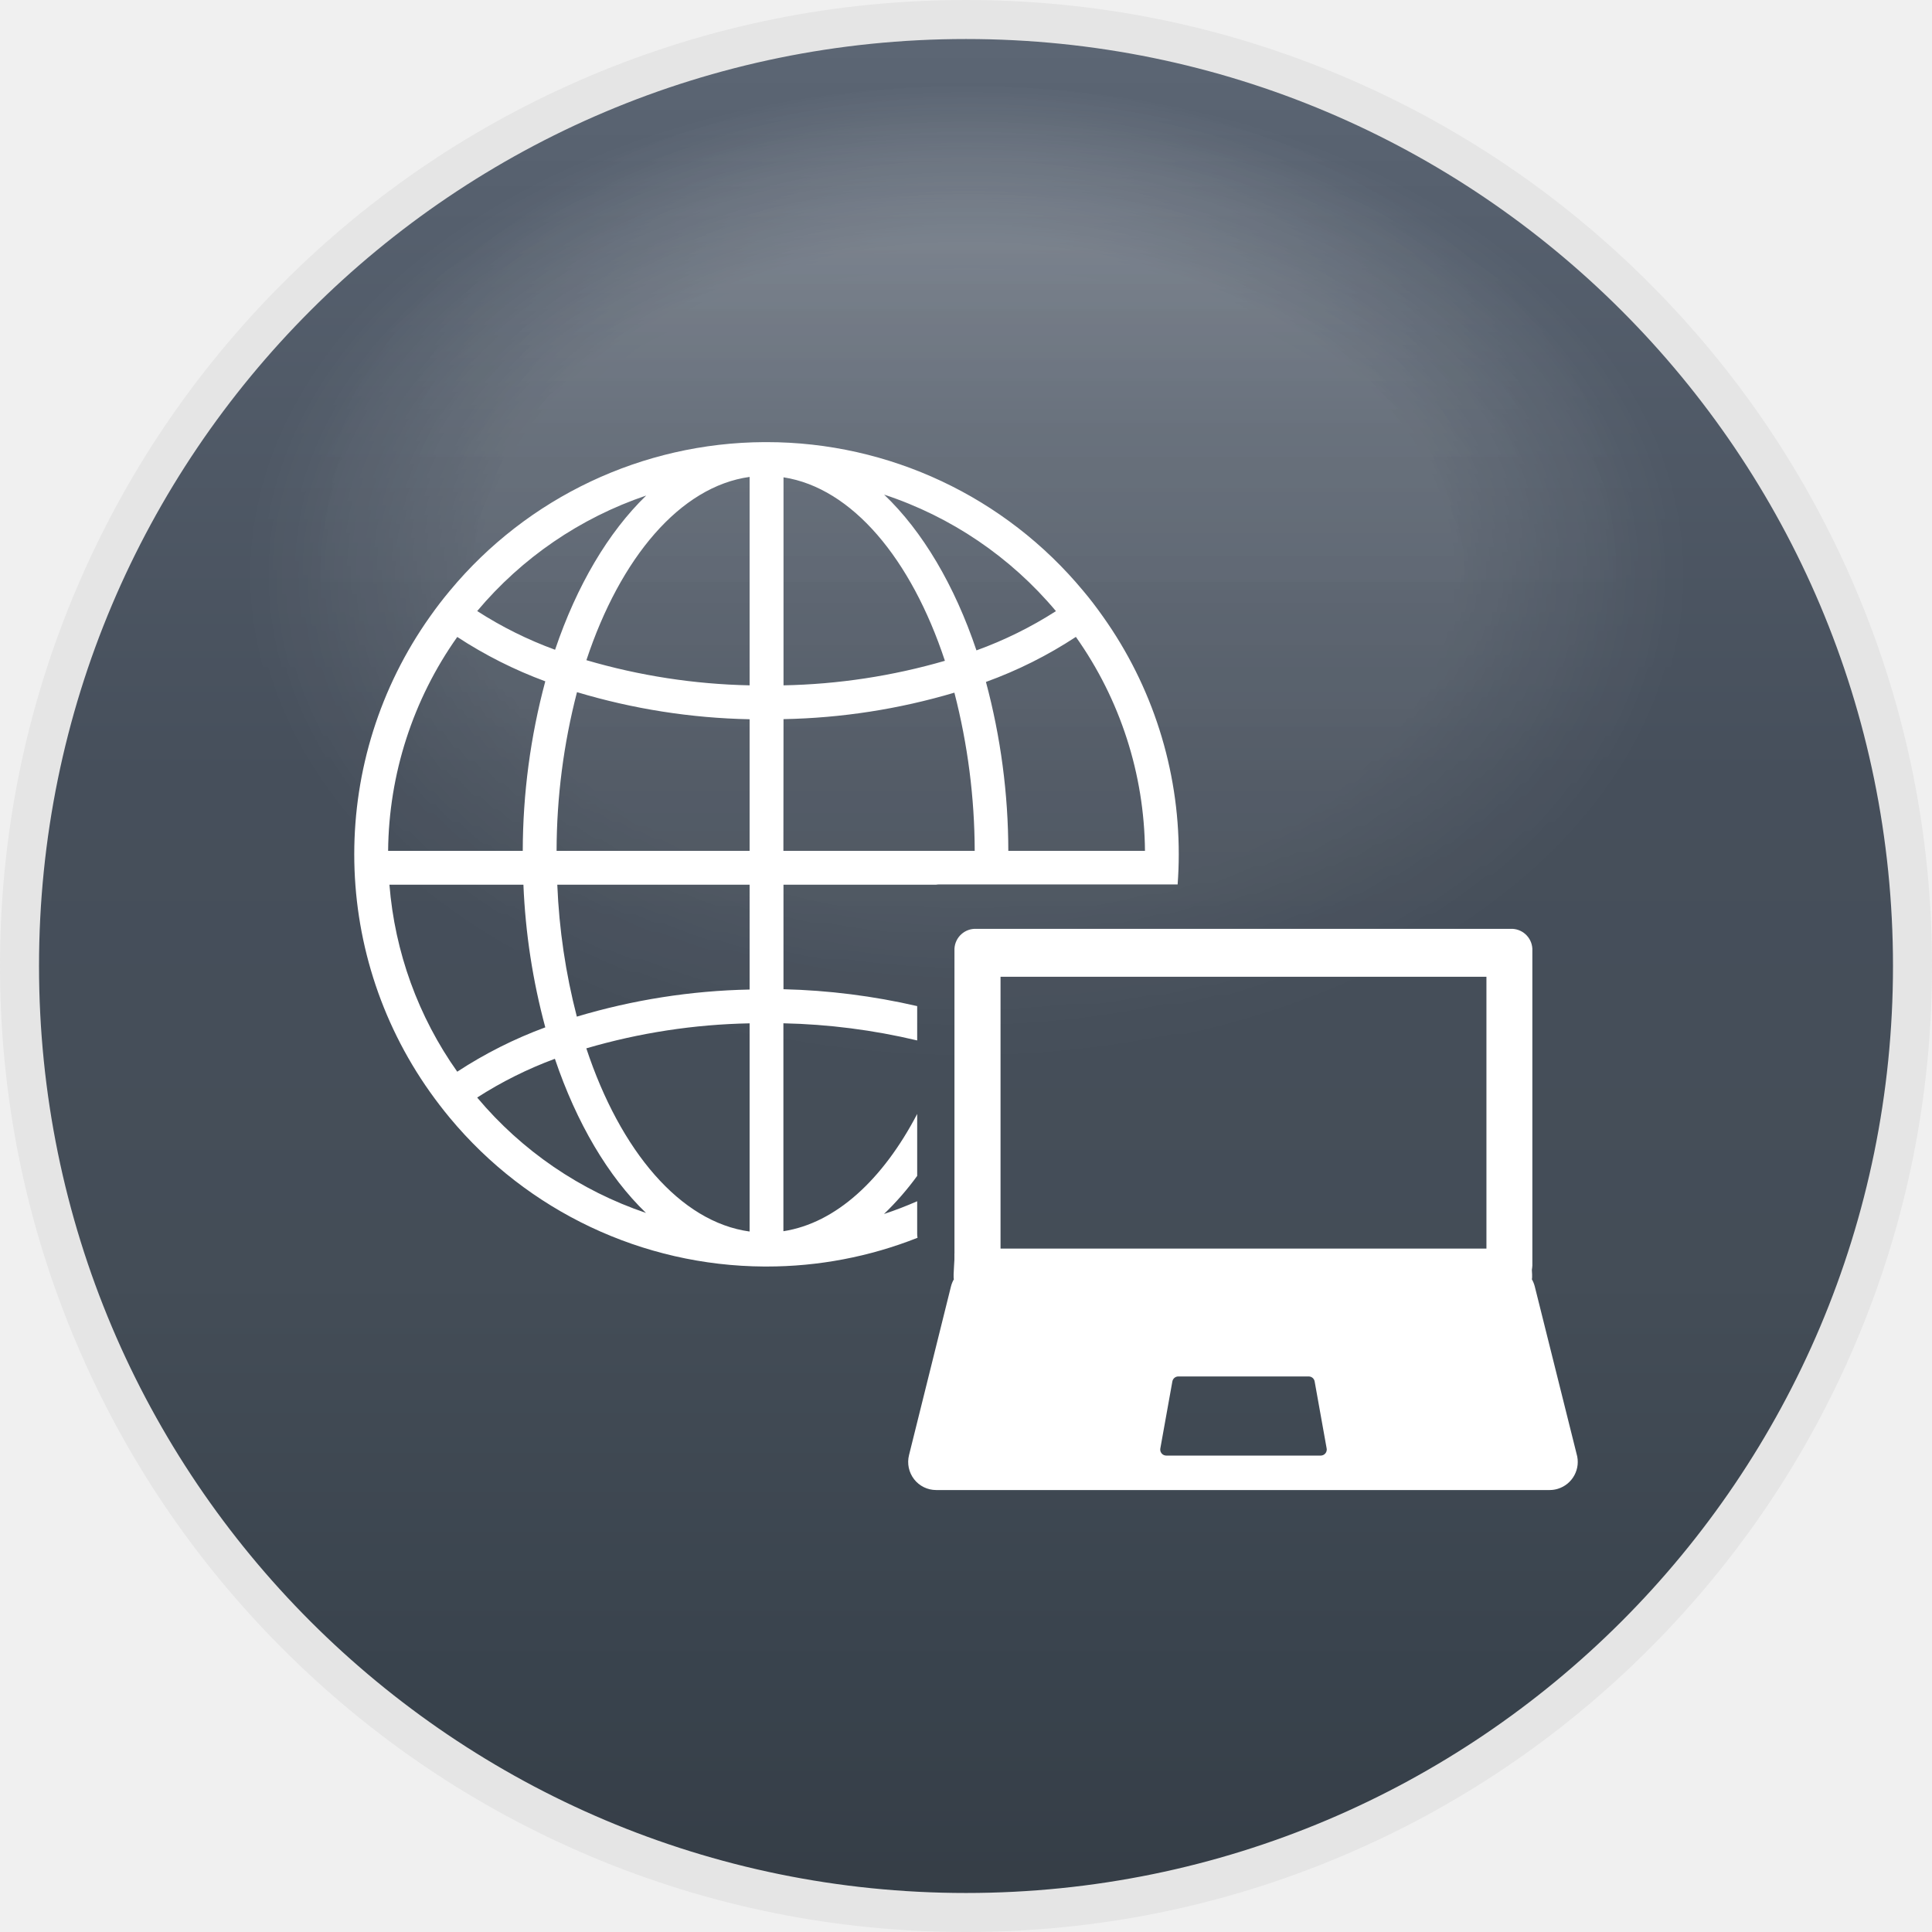
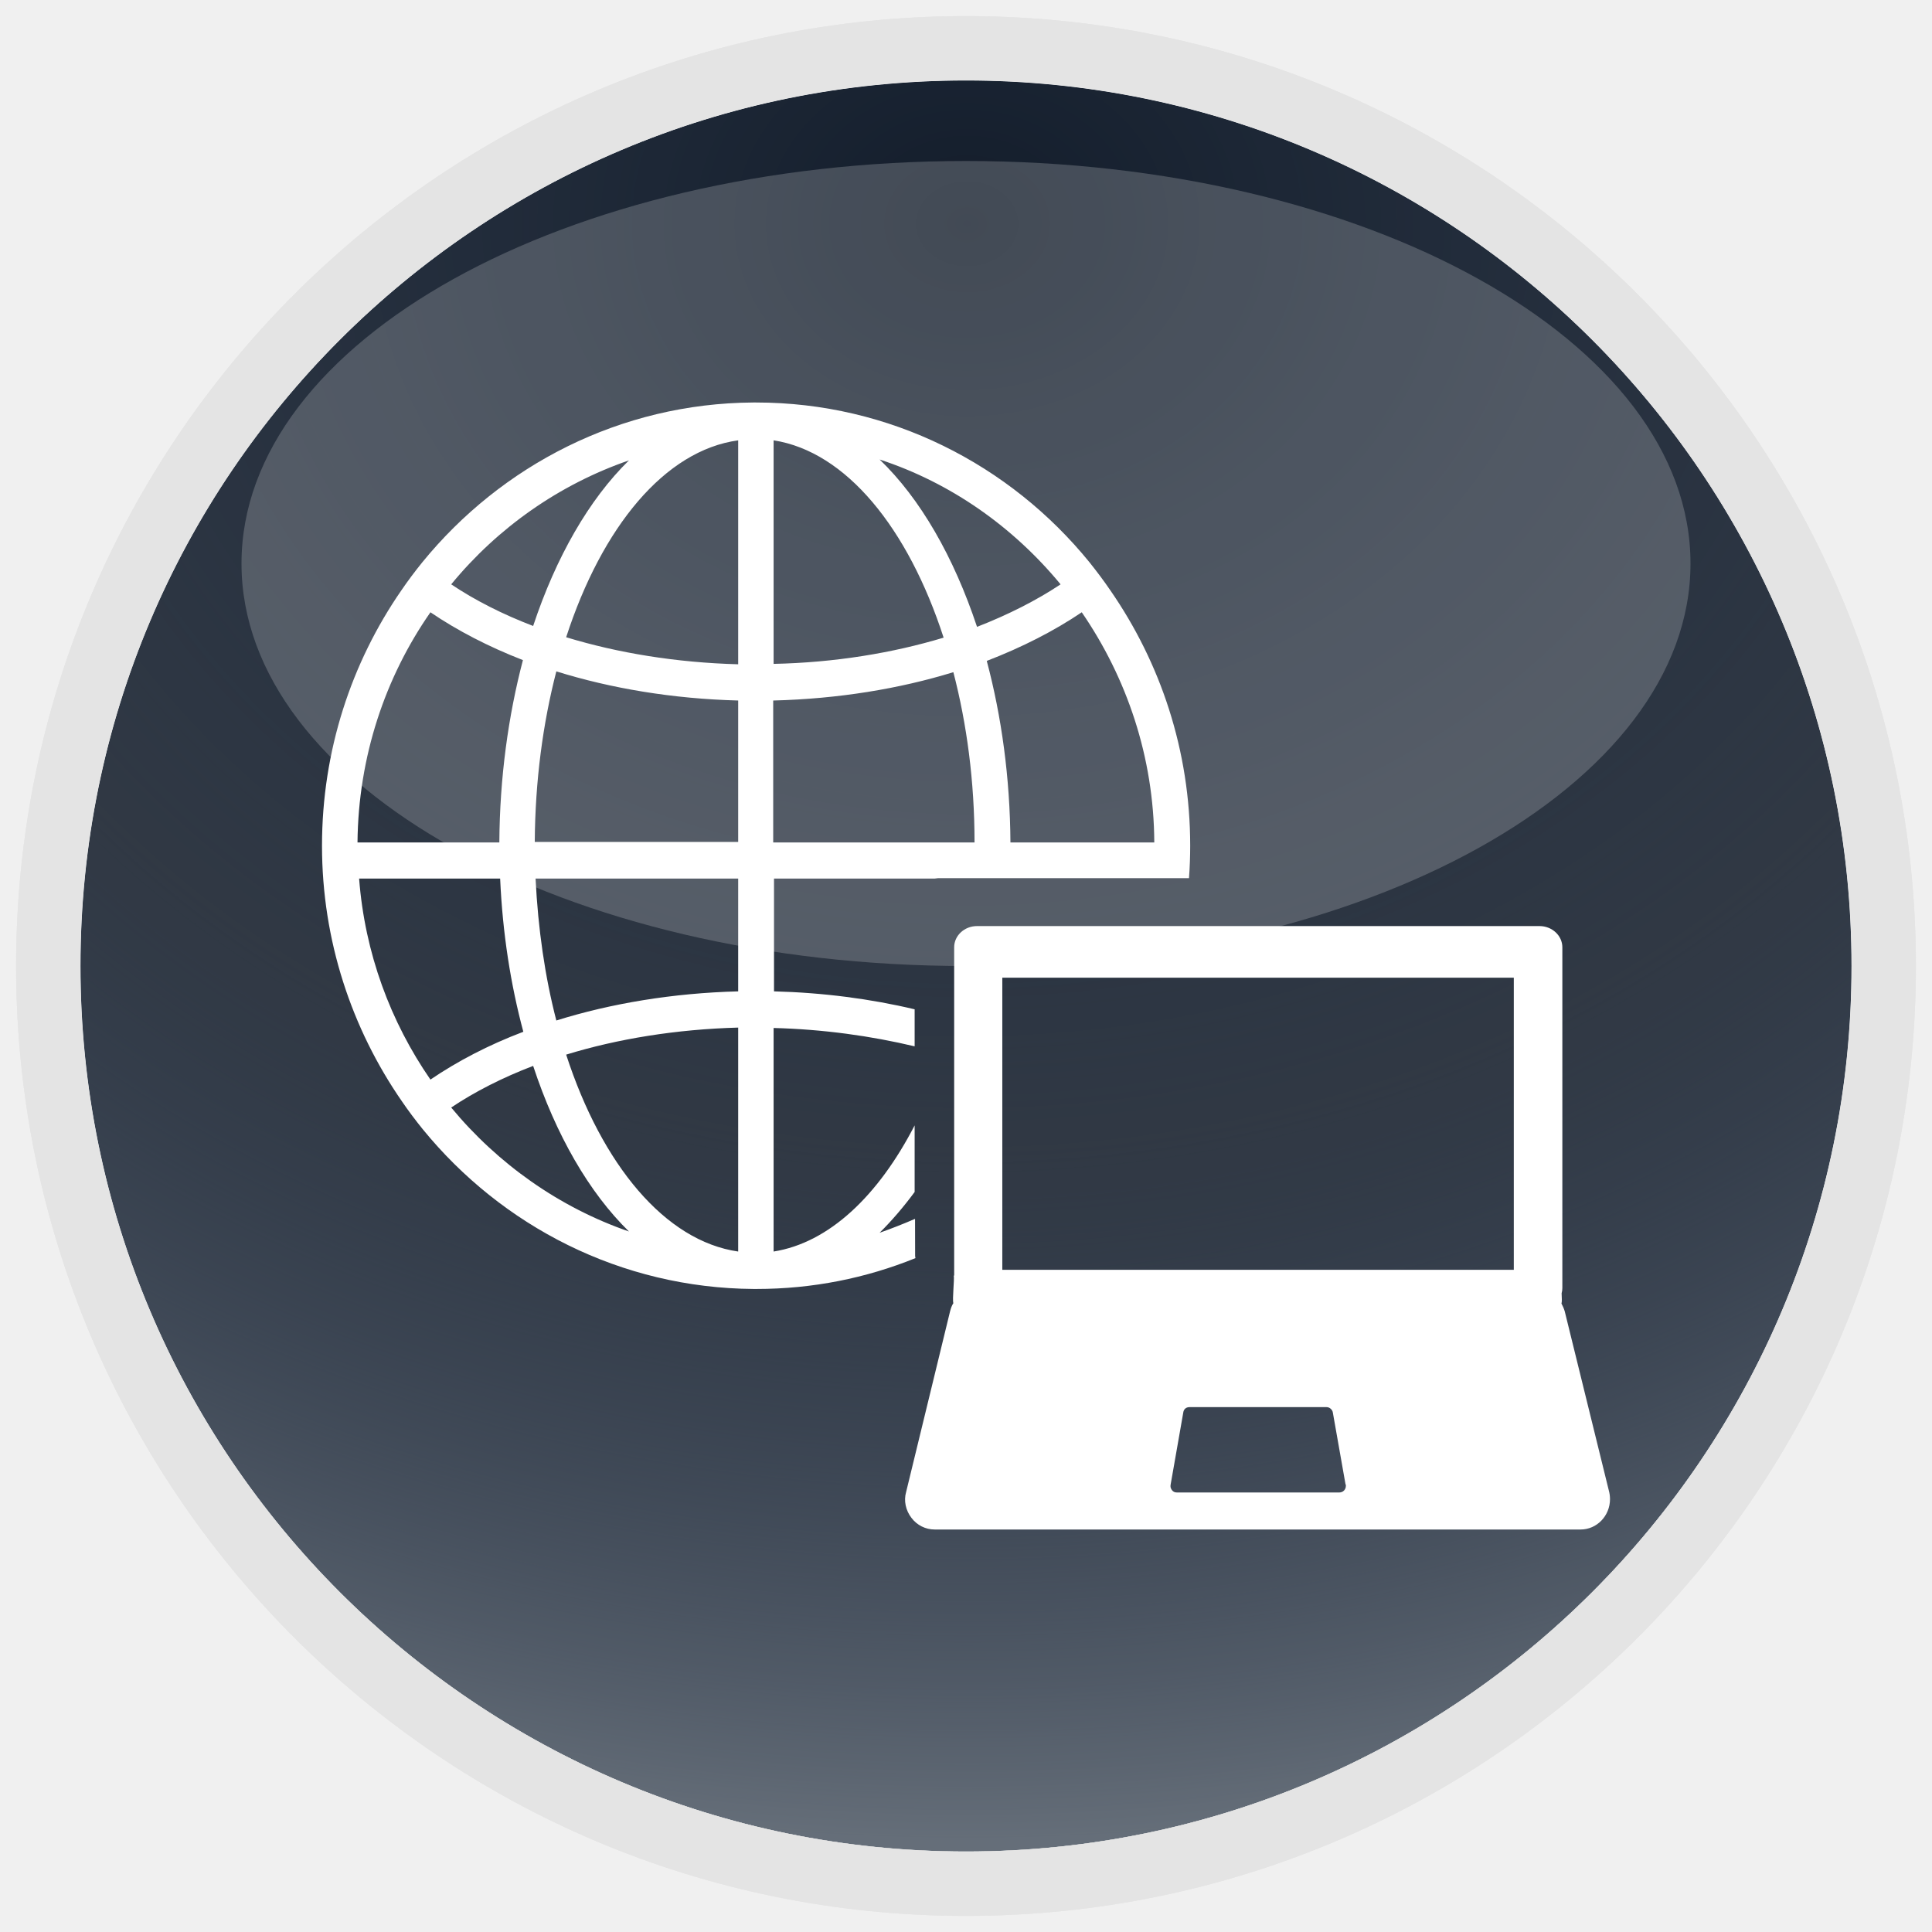
- <svg xmlns="http://www.w3.org/2000/svg" version="1.1" id="圖層_1" x="0px" y="0px" width="494px" height="494px" viewBox="0 0 494 494" enable-background="new 0 0 494 494" xml:space="preserve">
-   <g>
-     <g>
-       <g id="圖層_5">
-         <g>
-           <linearGradient id="SVGID_1_" gradientUnits="userSpaceOnUse" x1="246.861" y1="351.933" x2="246.861" y2="835.957" gradientTransform="matrix(1 0 0 -1 0.14 840.945)">
-             <stop offset="0" style="stop-color:#353D46" />
-             <stop offset="0.128" style="stop-color:#39434D" />
-             <stop offset="0.337" style="stop-color:#444D57" />
-             <stop offset="0.6" style="stop-color:#464F5B" />
-             <stop offset="0.905" style="stop-color:#56606E" />
-             <stop offset="1" style="stop-color:#5D6775" />
-           </linearGradient>
-           <path fill="url(#SVGID_1_)" d="M247,489.012c-64.644,0-125.419-25.173-171.129-70.884C30.162,372.419,4.988,311.644,4.988,247      c0-64.643,25.174-125.418,70.884-171.129c45.709-45.71,106.484-70.884,171.129-70.884S372.421,30.161,418.13,75.871      c45.71,45.709,70.884,106.484,70.884,171.129s-25.173,125.419-70.884,171.129C372.42,463.839,311.645,489.012,247,489.012z" />
-           <path fill="#E5E5E5" d="M247,9.977c130.905,0,237.025,106.119,237.025,237.024S377.905,484.024,247,484.024      S9.977,377.905,9.977,247S116.095,9.977,247,9.977 M247,0c-33.341,0-65.689,6.532-96.147,19.415      c-29.414,12.441-55.828,30.249-78.509,52.93s-40.489,49.095-52.93,78.509C6.531,181.311,0,213.659,0,247      s6.531,65.689,19.414,96.147c12.441,29.414,30.25,55.828,52.93,78.509c22.681,22.68,49.095,40.489,78.509,52.93      C181.311,487.468,213.659,494,247,494s65.689-6.532,96.147-19.415c29.414-12.441,55.828-30.249,78.509-52.93      c22.681-22.681,40.489-49.095,52.93-78.509C487.468,312.689,494,280.341,494,247s-6.532-65.689-19.415-96.147      c-12.441-29.414-30.25-55.828-52.93-78.509c-22.681-22.681-49.096-40.489-78.509-52.93C312.69,6.531,280.341,0,247,0L247,0z" />
-         </g>
-       </g>
-       <g id="white">
-         <path fill="#FFFFFF" d="M403.116,371.718c1.148,3.804-1.006,7.82-4.81,8.968c-0.658,0.199-1.342,0.302-2.029,0.307H239.359     c-2.203-0.002-4.282-1.021-5.632-2.762c-1.354-1.748-1.832-4.021-1.297-6.166l10.72-43.107c0.162-0.653,0.416-1.279,0.752-1.861     c-0.267-0.752,0.307-5.771,0.149-6.572l147.484,0.277c-0.158,0.801,0.416,5.543,0.149,6.295c0.336,0.582,0.589,1.209,0.752,1.861     L403.116,371.718z M339.252,370.639c-0.001-0.141-0.021-0.28-0.059-0.416l-3.049-17.005c-0.13-0.734-0.769-1.269-1.515-1.267     h-33.347c-0.744,0.002-1.381,0.535-1.515,1.267l-3.079,17.143c-0.153,0.839,0.403,1.643,1.242,1.796     c0.09,0.017,0.181,0.025,0.273,0.025h39.504c0.849-0.006,1.534-0.695,1.534-1.544L339.252,370.639L339.252,370.639z" />
-         <path fill="#FFFFFF" d="M386.229,237.498c2.94-0.129,5.433,2.139,5.583,5.078v81.057c-0.15,2.939-2.643,5.207-5.583,5.078     H249.633c-2.94,0.129-5.433-2.139-5.583-5.078v-81.057c0.15-2.939,2.643-5.207,5.583-5.078L386.229,237.498L386.229,237.498z      M380.073,249.752H255.83v69.505h124.243V249.752z" />
-         <path fill="#FFFFFF" d="M234.519,307.151c-2.762,1.207-5.593,2.306-8.483,3.257c3.108-2.991,5.947-6.25,8.483-9.74v-15.837     c-8.76,16.768-20.787,27.913-34.209,29.982v-53.164c11.526,0.246,22.993,1.716,34.209,4.385v-8.78     c-11.221-2.591-22.676-4.037-34.189-4.316v-26.725h38.999c0.265-0.042,0.533-0.066,0.801-0.069h60.983     c0.188-2.534,0.287-5.097,0.287-7.681c0.025-21.783-6.743-43.03-19.361-60.785c-1.604-2.276-3.267-4.474-5.068-6.602     c-19.985-24.094-49.664-38.033-80.968-38.029h-0.258h-0.357c-31.093,0.165-60.519,14.081-80.374,38.01     c-1.782,2.132-3.471,4.332-5.068,6.602c-25.822,36.406-25.822,85.154,0,121.561c1.604,2.256,3.296,4.474,5.068,6.602     c19.86,23.923,49.282,37.84,80.374,38.019h0.357h0.089h0.168c13.216,0.009,26.315-2.483,38.603-7.345     c-0.059-0.327-0.089-0.658-0.089-0.99v-8.355H234.519z M275.102,162.855c11.334,16.002,17.496,35.09,17.659,54.697h-34.941     c-0.02-14.583-1.943-29.101-5.721-43.186c8.081-2.922,15.792-6.783,22.974-11.502L275.102,162.855z M270.014,156.252     c-6.385,4.096-13.208,7.466-20.341,10.047c-5.593-16.62-13.769-30.457-23.607-39.83c17.123,5.647,32.333,15.958,43.919,29.774     L270.014,156.252z M200.34,122.045c17.569,2.722,32.664,20.905,41.266,46.918c-13.42,3.892-27.295,6.002-41.266,6.275V122.045z      M200.34,183.879c14.802-0.28,29.498-2.557,43.691-6.77c3.412,13.212,5.158,26.799,5.196,40.444H200.31L200.34,183.879z      M165.201,126.736c-9.671,9.354-17.738,23.023-23.271,39.405c-6.985-2.55-13.665-5.87-19.915-9.899     c11.416-13.6,26.343-23.809,43.156-29.517L165.201,126.736z M116.918,162.864c7.05,4.62,14.601,8.425,22.508,11.344     c-3.796,14.14-5.732,28.714-5.761,43.355H99.239C99.417,197.954,105.586,178.869,116.918,162.864z M116.918,274.032     c-9.978-14.089-15.969-30.609-17.342-47.819h34.258c0.503,12.329,2.379,24.562,5.593,36.475     c-7.907,2.916-15.458,6.718-22.508,11.334L116.918,274.032L116.918,274.032z M122.025,280.624     c6.24-4.009,12.898-7.328,19.856-9.899c5.553,16.411,13.6,30.071,23.291,39.415c-16.812-5.69-31.738-15.89-43.147-29.487V280.624     z M191.669,314.893c-17.758-2.425-33.07-20.628-41.751-46.838c13.572-3.976,27.612-6.126,41.751-6.394V314.893z M191.669,253.018     c-14.971,0.3-29.832,2.631-44.176,6.929c-2.859-11.035-4.535-22.343-4.998-33.733h49.175L191.669,253.018L191.669,253.018z      M191.669,217.563h-49.353c0.025-13.693,1.778-27.329,5.216-40.583c14.33,4.301,29.178,6.632,44.136,6.929V217.563z      M191.669,175.237c-14.134-0.291-28.166-2.454-41.731-6.434c8.681-26.211,23.993-44.413,41.731-46.858V175.237z" />
-       </g>
-     </g>
-     <g>
-       <defs>
-         <filter id="Adobe_OpacityMaskFilter" filterUnits="userSpaceOnUse" x="28.975" y="4.988" width="436.483" height="292.312">
-           <feColorMatrix type="matrix" values="1 0 0 0 0  0 1 0 0 0  0 0 1 0 0  0 0 0 1 0" />
-         </filter>
-       </defs>
-       <mask maskUnits="userSpaceOnUse" x="28.975" y="4.988" width="436.483" height="292.312" id="SVGID_2_">
-         <g filter="url(#Adobe_OpacityMaskFilter)">
-           <linearGradient id="SVGID_3_" gradientUnits="userSpaceOnUse" x1="242.244" y1="571.913" x2="242.244" y2="833.803" gradientTransform="matrix(1 0 0 -1 0.14 840.945)">
-             <stop offset="0" style="stop-color:#000000" />
-             <stop offset="0.373" style="stop-color:#020202" />
-             <stop offset="0.507" style="stop-color:#090909" />
-             <stop offset="0.603" style="stop-color:#141414" />
-             <stop offset="0.68" style="stop-color:#252525" />
-             <stop offset="0.746" style="stop-color:#3B3B3B" />
-             <stop offset="0.805" style="stop-color:#575757" />
-             <stop offset="0.858" style="stop-color:#777777" />
-             <stop offset="0.907" style="stop-color:#9D9D9D" />
-             <stop offset="0.952" style="stop-color:#C8C8C8" />
-             <stop offset="0.993" style="stop-color:#F6F6F6" />
-             <stop offset="1" style="stop-color:#FFFFFF" />
-           </linearGradient>
-           <rect x="19.311" y="7.143" fill="url(#SVGID_3_)" width="446.147" height="261.889" />
-         </g>
-       </mask>
-       <g mask="url(#SVGID_2_)">
-         <g>
-           <radialGradient id="SVGID_4_" cx="245.032" cy="822.731" r="179.737" gradientTransform="matrix(0.9529 0 0 -0.6975 14.1366 720.8643)" gradientUnits="userSpaceOnUse">
-             <stop offset="0.676" style="stop-color:#FFFFFF;stop-opacity:0.6" />
-             <stop offset="0.954" style="stop-color:#FFFFFF;stop-opacity:0.085" />
-             <stop offset="1" style="stop-color:#FFFFFF;stop-opacity:0" />
-           </radialGradient>
-           <path opacity="0.3" fill="url(#SVGID_4_)" enable-background="new    " d="M421.713,93.186c0,0-5.687-8.102-17.585-19.017      c-23.492-22.531-72.902-57.05-155.152-57.05c-0.456,0-0.902,0.011-1.357,0.013c-0.454-0.002-0.9-0.013-1.357-0.013      c-82.25,0-131.66,34.52-155.152,57.05C79.212,85.083,73.525,93.186,73.525,93.186S-81.124,276.833,226.366,276.833h42.506      C576.362,276.833,421.713,93.186,421.713,93.186z" />
-         </g>
-         <g>
-           <radialGradient id="SVGID_5_" cx="234.887" cy="877.299" r="231.221" gradientTransform="matrix(0.8053 0 0 -0.5191 58.0647 606.5784)" gradientUnits="userSpaceOnUse">
-             <stop offset="0.676" style="stop-color:#FFFFFF;stop-opacity:0.6" />
-             <stop offset="0.954" style="stop-color:#FFFFFF;stop-opacity:0.085" />
-             <stop offset="1" style="stop-color:#FFFFFF;stop-opacity:0" />
-           </radialGradient>
-           <rect x="28.975" y="4.988" opacity="0.1" fill="url(#SVGID_5_)" enable-background="new    " width="436.483" height="292.312" />
-         </g>
-       </g>
-       <defs>
-         <filter id="Adobe_OpacityMaskFilter_1_" filterUnits="userSpaceOnUse" x="18.756" y="17.119" width="456.921" height="259.714">
-           <feColorMatrix type="matrix" values="1 0 0 0 0  0 1 0 0 0  0 0 1 0 0  0 0 0 1 0" />
-         </filter>
-       </defs>
-       <mask maskUnits="userSpaceOnUse" x="18.756" y="17.119" width="456.921" height="259.714" id="SVGID_6_">
-         <g filter="url(#Adobe_OpacityMaskFilter_1_)">
-           <linearGradient id="SVGID_7_" gradientUnits="userSpaceOnUse" x1="241.462" y1="528.193" x2="241.462" y2="833.803" gradientTransform="matrix(1 0 0 -1 0.14 840.945)">
-             <stop offset="0" style="stop-color:#000000;stop-opacity:0.9" />
-             <stop offset="0.173" style="stop-color:#343434;stop-opacity:0.917" />
-             <stop offset="0.477" style="stop-color:#8A8A8A;stop-opacity:0.948" />
-             <stop offset="0.726" style="stop-color:#C9C9C9;stop-opacity:0.973" />
-             <stop offset="0.906" style="stop-color:#F0F0F0;stop-opacity:0.991" />
-             <stop offset="1" style="stop-color:#FFFFFF" />
-           </linearGradient>
-           <rect x="2.317" y="7.143" fill="url(#SVGID_7_)" width="478.569" height="305.609" />
-         </g>
-       </mask>
-       <g opacity="0.9" mask="url(#SVGID_6_)">
-         <g>
-           <radialGradient id="SVGID_8_" cx="248.209" cy="822.731" r="179.738" gradientTransform="matrix(1.0221 0 0 -0.6975 -6.483 720.8643)" gradientUnits="userSpaceOnUse">
-             <stop offset="0.676" style="stop-color:#FFFFFF;stop-opacity:0.7" />
-             <stop offset="0.954" style="stop-color:#FFFFFF;stop-opacity:0.099" />
-             <stop offset="1" style="stop-color:#FFFFFF;stop-opacity:0" />
-           </radialGradient>
-           <path opacity="0.3" fill="url(#SVGID_8_)" enable-background="new    " d="M433.962,93.186c0,0-6.1-8.102-18.863-19.017      c-25.199-22.531-78.2-57.05-166.427-57.05c-0.49,0-0.968,0.011-1.455,0.013c-0.487-0.002-0.966-0.013-1.455-0.013      c-88.227,0-141.228,34.52-166.427,57.05C66.572,85.083,60.472,93.186,60.472,93.186s-165.888,183.647,163.947,183.647h45.595      C599.849,276.833,433.962,93.186,433.962,93.186z" />
-         </g>
-       </g>
-     </g>
+ <svg xmlns="http://www.w3.org/2000/svg" xmlns:xlink="http://www.w3.org/1999/xlink" width="24" height="24" viewBox="0 0 24 24">
+   <defs>
+     <radialGradient id="btn_qos_web-b" cx="50%" cy="7.518%" r="92.482%" fx="50%" fy="7.518%" gradientTransform="rotate(89.987 .507 .082) scale(1 1.17693)">
+       <stop offset="0%" stop-color="#162B45" />
+       <stop offset="57.699%" stop-color="#385989" stop-opacity=".3" />
+       <stop offset="100%" stop-color="#FFF" />
+     </radialGradient>
+     <radialGradient id="btn_qos_web-c" cx="50%" cy="21.809%" r="52.041%" fx="50%" fy="21.809%" gradientTransform="matrix(0 1 -1.93859 0 .923 -.282)">
+       <stop offset="0%" stop-color="#FFF" stop-opacity=".8" />
+       <stop offset="32.55%" stop-color="#FFF" stop-opacity=".7" />
+       <stop offset="41.145%" stop-color="#454545" stop-opacity=".5" />
+       <stop offset="100%" stop-color="#909090" stop-opacity="0" />
+     </radialGradient>
+     <circle id="btn_qos_web-a" cx="12" cy="12" r="11" />
+     <circle id="btn_qos_web-d" cx="12" cy="12" r="11" />
+     <filter id="btn_qos_web-e" width="100%" height="100%" x="0%" y="0%" filterUnits="objectBoundingBox">
+       <feGaussianBlur in="SourceGraphic" />
+     </filter>
+   </defs>
+   <g fill="none" fill-rule="evenodd">
+     <use fill="#383D43" xlink:href="#btn_qos_web-a" />
+     <use fill="url(#btn_qos_web-b)" fill-opacity=".8" xlink:href="#btn_qos_web-a" style="mix-blend-mode:overlay" />
+     <circle cx="12" cy="12" r="11.4" fill="url(#btn_qos_web-c)" fill-opacity=".4" stroke="#E4E4E4" stroke-width=".8" />
+     <use fill="#383D43" xlink:href="#btn_qos_web-d" />
+     <use fill="url(#btn_qos_web-b)" fill-opacity=".8" xlink:href="#btn_qos_web-d" style="mix-blend-mode:overlay" />
+     <circle cx="12" cy="12" r="11.4" stroke="#E4E4E4" stroke-width=".8" />
+     <path fill="#FFF" fill-opacity=".2" d="M12,12 C16.971,12 21,9.761 21,7 C21,4.239 16.971,2 12,2 C7.029,2 3,4.239 3,7 C3,9.761 7.029,12 12,12 Z" filter="url(#btn_qos_web-e)" />
+     <path fill="#FFF" fill-rule="nonzero" d="M19.124,11.504 C19.281,11.504 19.408,11.623 19.408,11.767 L19.408,16.001 C19.408,16.023 19.405,16.044 19.399,16.065 C19.402,16.123 19.404,16.176 19.397,16.193 C19.413,16.224 19.428,16.255 19.438,16.291 L19.985,18.514 C19.995,18.55 20,18.586 20,18.623 C20,18.829 19.838,19 19.635,19 L11.61,19 C11.499,19 11.392,18.948 11.322,18.855 C11.251,18.762 11.225,18.643 11.256,18.535 L11.803,16.286 C11.813,16.25 11.823,16.219 11.843,16.188 C11.828,16.146 11.858,15.888 11.848,15.846 L11.853,15.846 L11.853,11.767 C11.853,11.623 11.98,11.504 12.137,11.504 L19.124,11.504 Z M16.481,17.48 L14.775,17.48 C14.734,17.48 14.704,17.506 14.699,17.547 L14.542,18.442 C14.537,18.468 14.542,18.488 14.557,18.509 C14.572,18.53 14.592,18.54 14.618,18.54 L16.638,18.54 L16.638,18.54 C16.684,18.54 16.719,18.504 16.719,18.457 C16.719,18.452 16.719,18.442 16.714,18.436 L16.557,17.547 C16.552,17.511 16.516,17.48 16.481,17.48 Z M9.392,5 C11.053,5 12.547,5.77 13.534,6.985 C13.625,7.099 13.711,7.213 13.792,7.332 C14.415,8.231 14.785,9.322 14.785,10.506 C14.785,10.64 14.78,10.775 14.77,10.909 L14.77,10.909 L11.651,10.909 C11.635,10.909 11.625,10.914 11.61,10.914 L11.61,10.914 L9.615,10.914 L9.615,12.315 C10.228,12.331 10.815,12.408 11.362,12.538 L11.362,12.538 L11.362,12.998 C10.82,12.869 10.228,12.786 9.61,12.77 L9.61,12.77 L9.61,15.547 C10.299,15.438 10.911,14.854 11.362,13.98 L11.362,13.98 L11.362,14.807 C11.225,14.993 11.078,15.164 10.927,15.314 C11.073,15.262 11.22,15.205 11.362,15.143 L11.362,15.143 L11.367,15.143 L11.368,15.603 L11.368,15.603 L11.372,15.629 C10.759,15.877 10.096,16.012 9.397,16.012 L9.397,16.012 L9.362,16.012 C7.711,16.001 6.233,15.231 5.251,14.027 C5.159,13.913 5.073,13.799 4.992,13.68 C4.37,12.781 4,11.685 4,10.506 C4,9.327 4.365,8.231 4.987,7.332 C5.068,7.213 5.154,7.099 5.246,6.985 C6.228,5.781 7.706,5.01 9.357,5 L9.357,5 Z M18.805,12.145 L12.451,12.145 L12.451,15.774 L18.805,15.774 L18.805,12.145 Z M9.17,12.765 C8.4,12.786 7.671,12.905 7.033,13.101 C7.478,14.471 8.263,15.417 9.17,15.547 L9.17,15.547 Z M6.623,13.241 C6.243,13.386 5.899,13.561 5.605,13.758 C6.182,14.456 6.947,14.999 7.813,15.298 C7.316,14.812 6.906,14.099 6.623,13.241 Z M6.213,10.914 L4.461,10.914 C4.532,11.84 4.851,12.693 5.347,13.411 C5.681,13.184 6.066,12.982 6.501,12.817 C6.344,12.233 6.243,11.592 6.213,10.914 L6.213,10.914 Z M9.17,10.914 L6.653,10.914 C6.684,11.54 6.77,12.134 6.911,12.677 C7.59,12.465 8.359,12.336 9.17,12.315 L9.17,12.315 L9.17,10.914 Z M13.438,7.606 C13.094,7.838 12.699,8.04 12.258,8.21 C12.441,8.898 12.547,9.658 12.552,10.465 L12.552,10.465 L14.339,10.465 C14.334,9.4 13.995,8.417 13.438,7.606 Z M11.843,8.35 C11.17,8.557 10.415,8.681 9.61,8.702 L9.61,8.702 L9.605,8.702 L9.605,10.465 L12.106,10.465 C12.106,9.705 12.01,8.991 11.843,8.35 Z M5.347,7.606 C4.785,8.412 4.451,9.4 4.441,10.465 L4.441,10.465 L6.203,10.465 C6.208,9.658 6.314,8.893 6.496,8.2 C6.071,8.035 5.681,7.833 5.347,7.606 Z M6.911,8.34 C6.744,8.986 6.648,9.699 6.643,10.459 L6.643,10.459 L9.17,10.459 L9.17,8.702 C8.359,8.681 7.59,8.552 6.911,8.34 Z M9.17,5.47 C8.258,5.595 7.478,6.546 7.033,7.916 C7.676,8.112 8.4,8.231 9.17,8.252 L9.17,8.252 Z M9.61,5.47 L9.61,8.247 C10.37,8.231 11.089,8.112 11.722,7.921 C11.281,6.561 10.511,5.61 9.61,5.47 L9.61,5.47 Z M10.927,5.708 C11.433,6.194 11.848,6.918 12.137,7.787 C12.522,7.637 12.871,7.461 13.175,7.259 C12.587,6.546 11.813,5.998 10.927,5.708 Z M7.813,5.719 C6.947,6.018 6.182,6.556 5.605,7.259 C5.899,7.456 6.243,7.631 6.623,7.776 C6.906,6.923 7.316,6.205 7.813,5.719 Z" />
  </g>
</svg>
